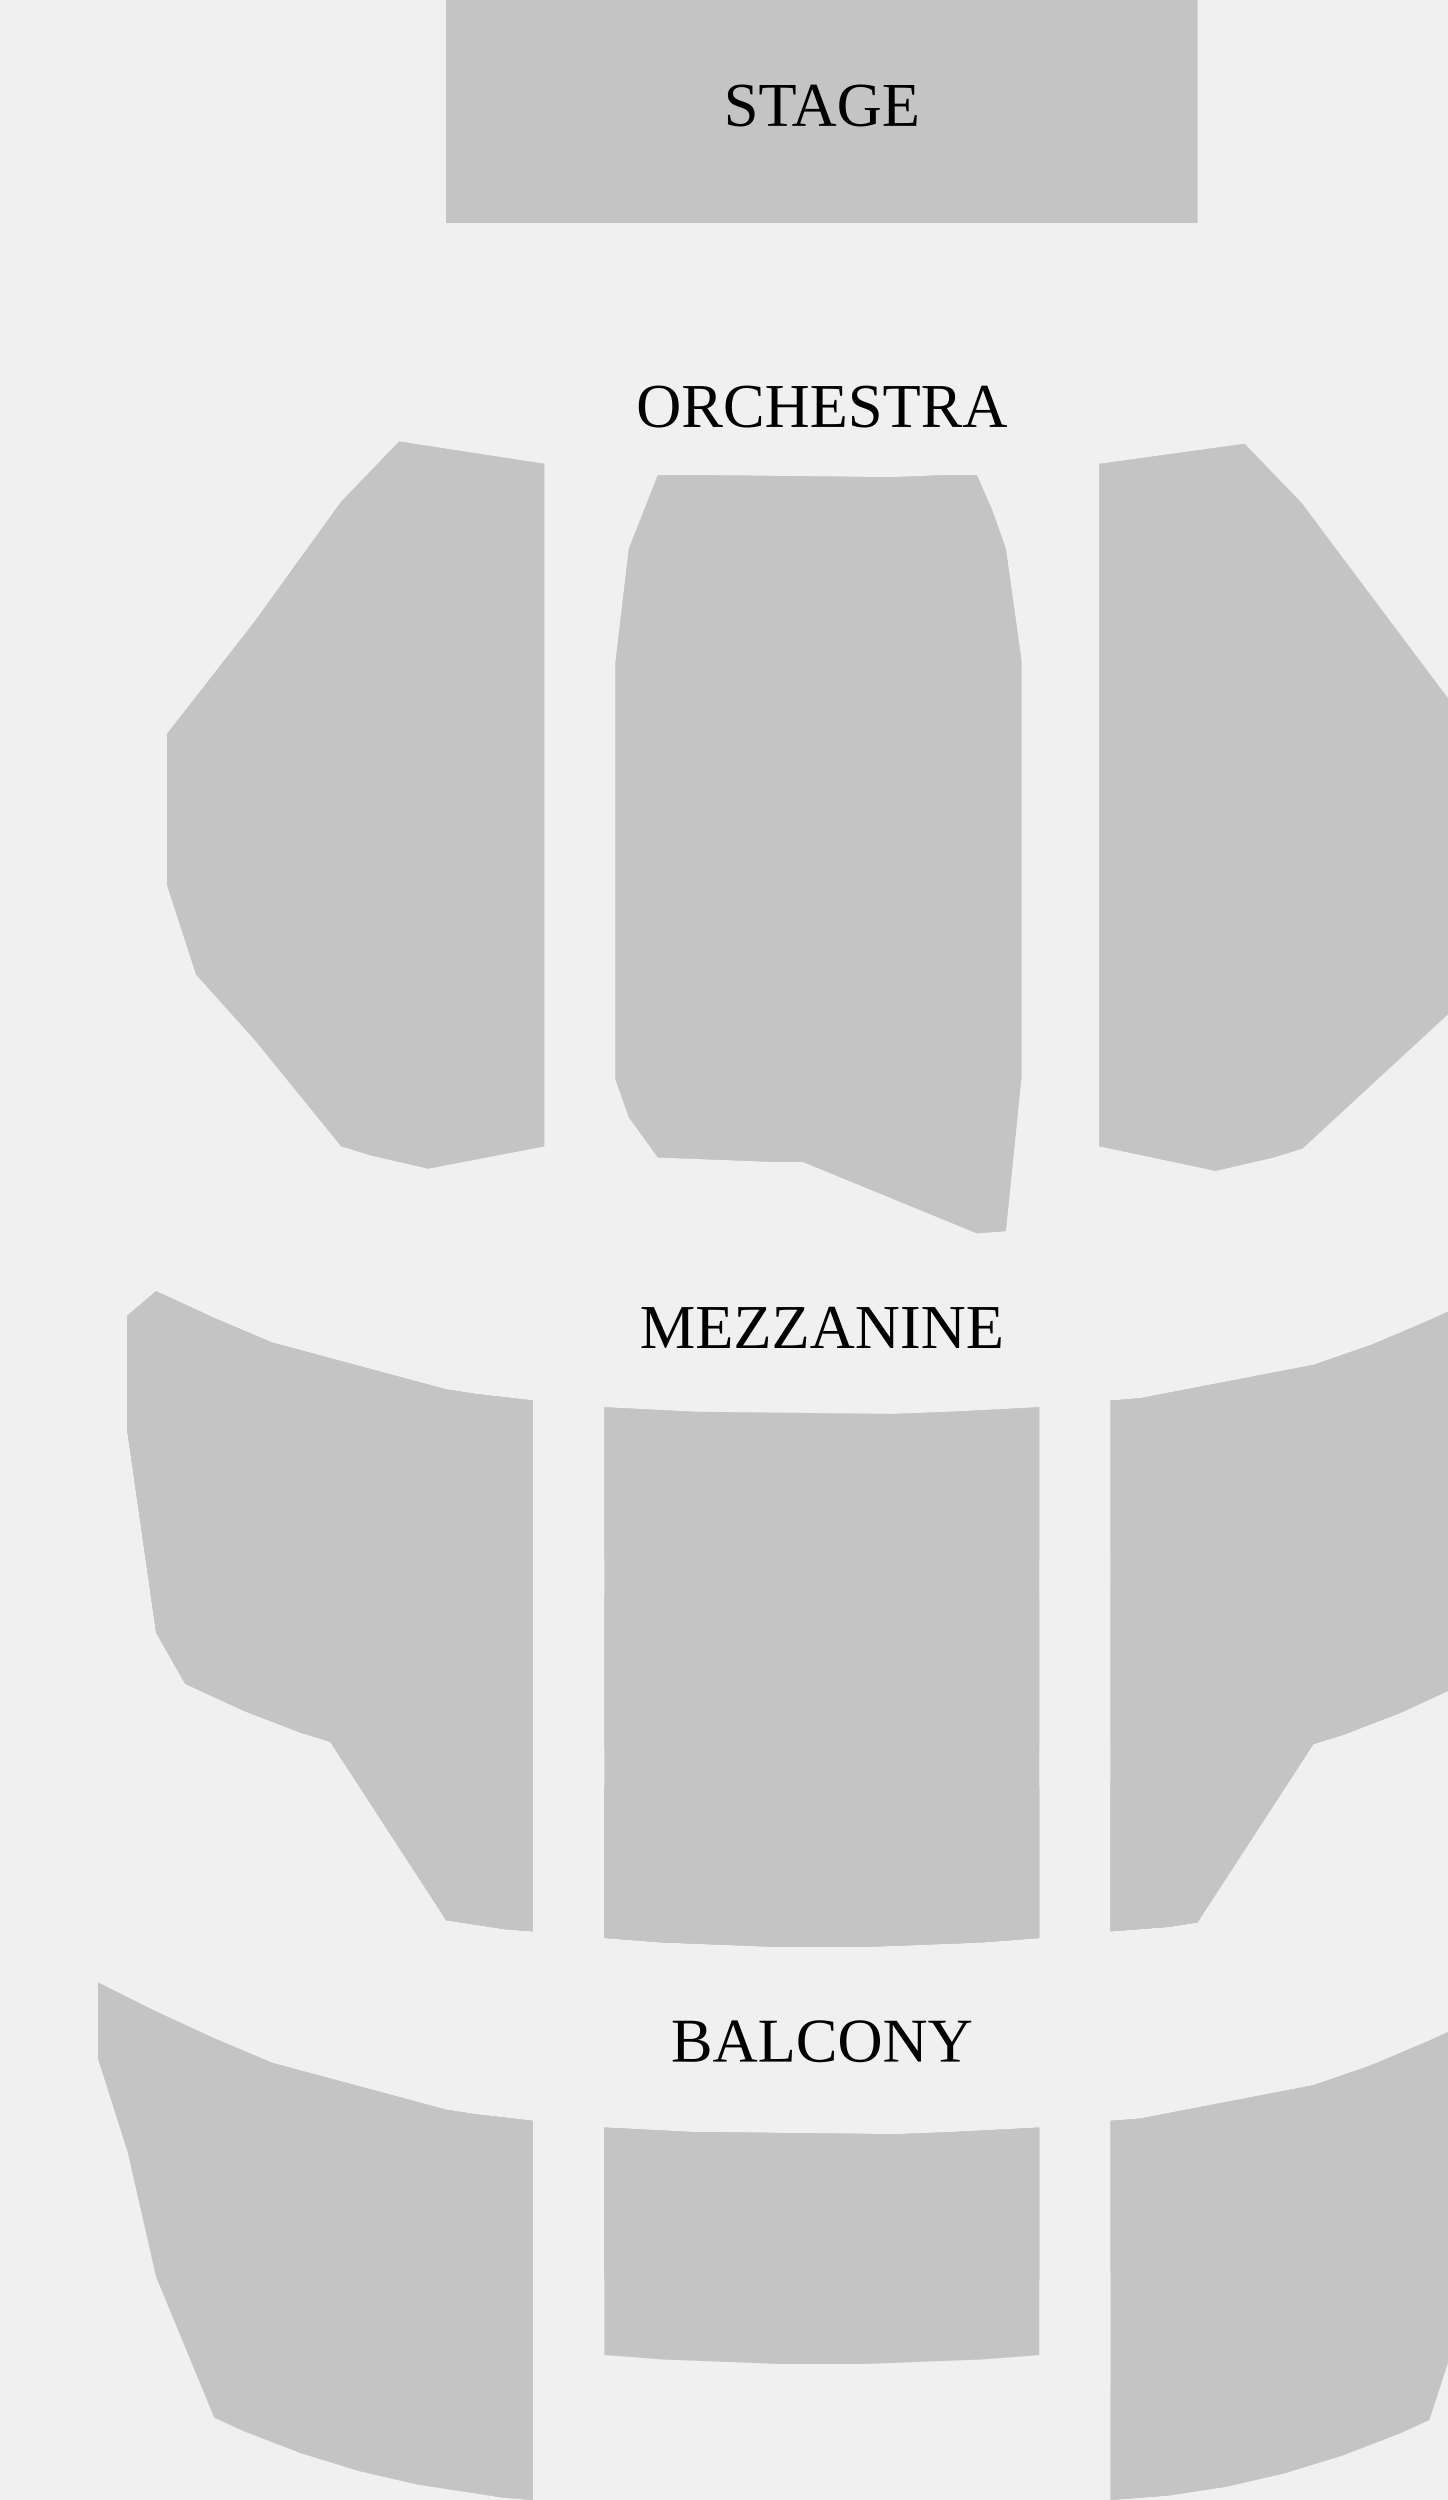
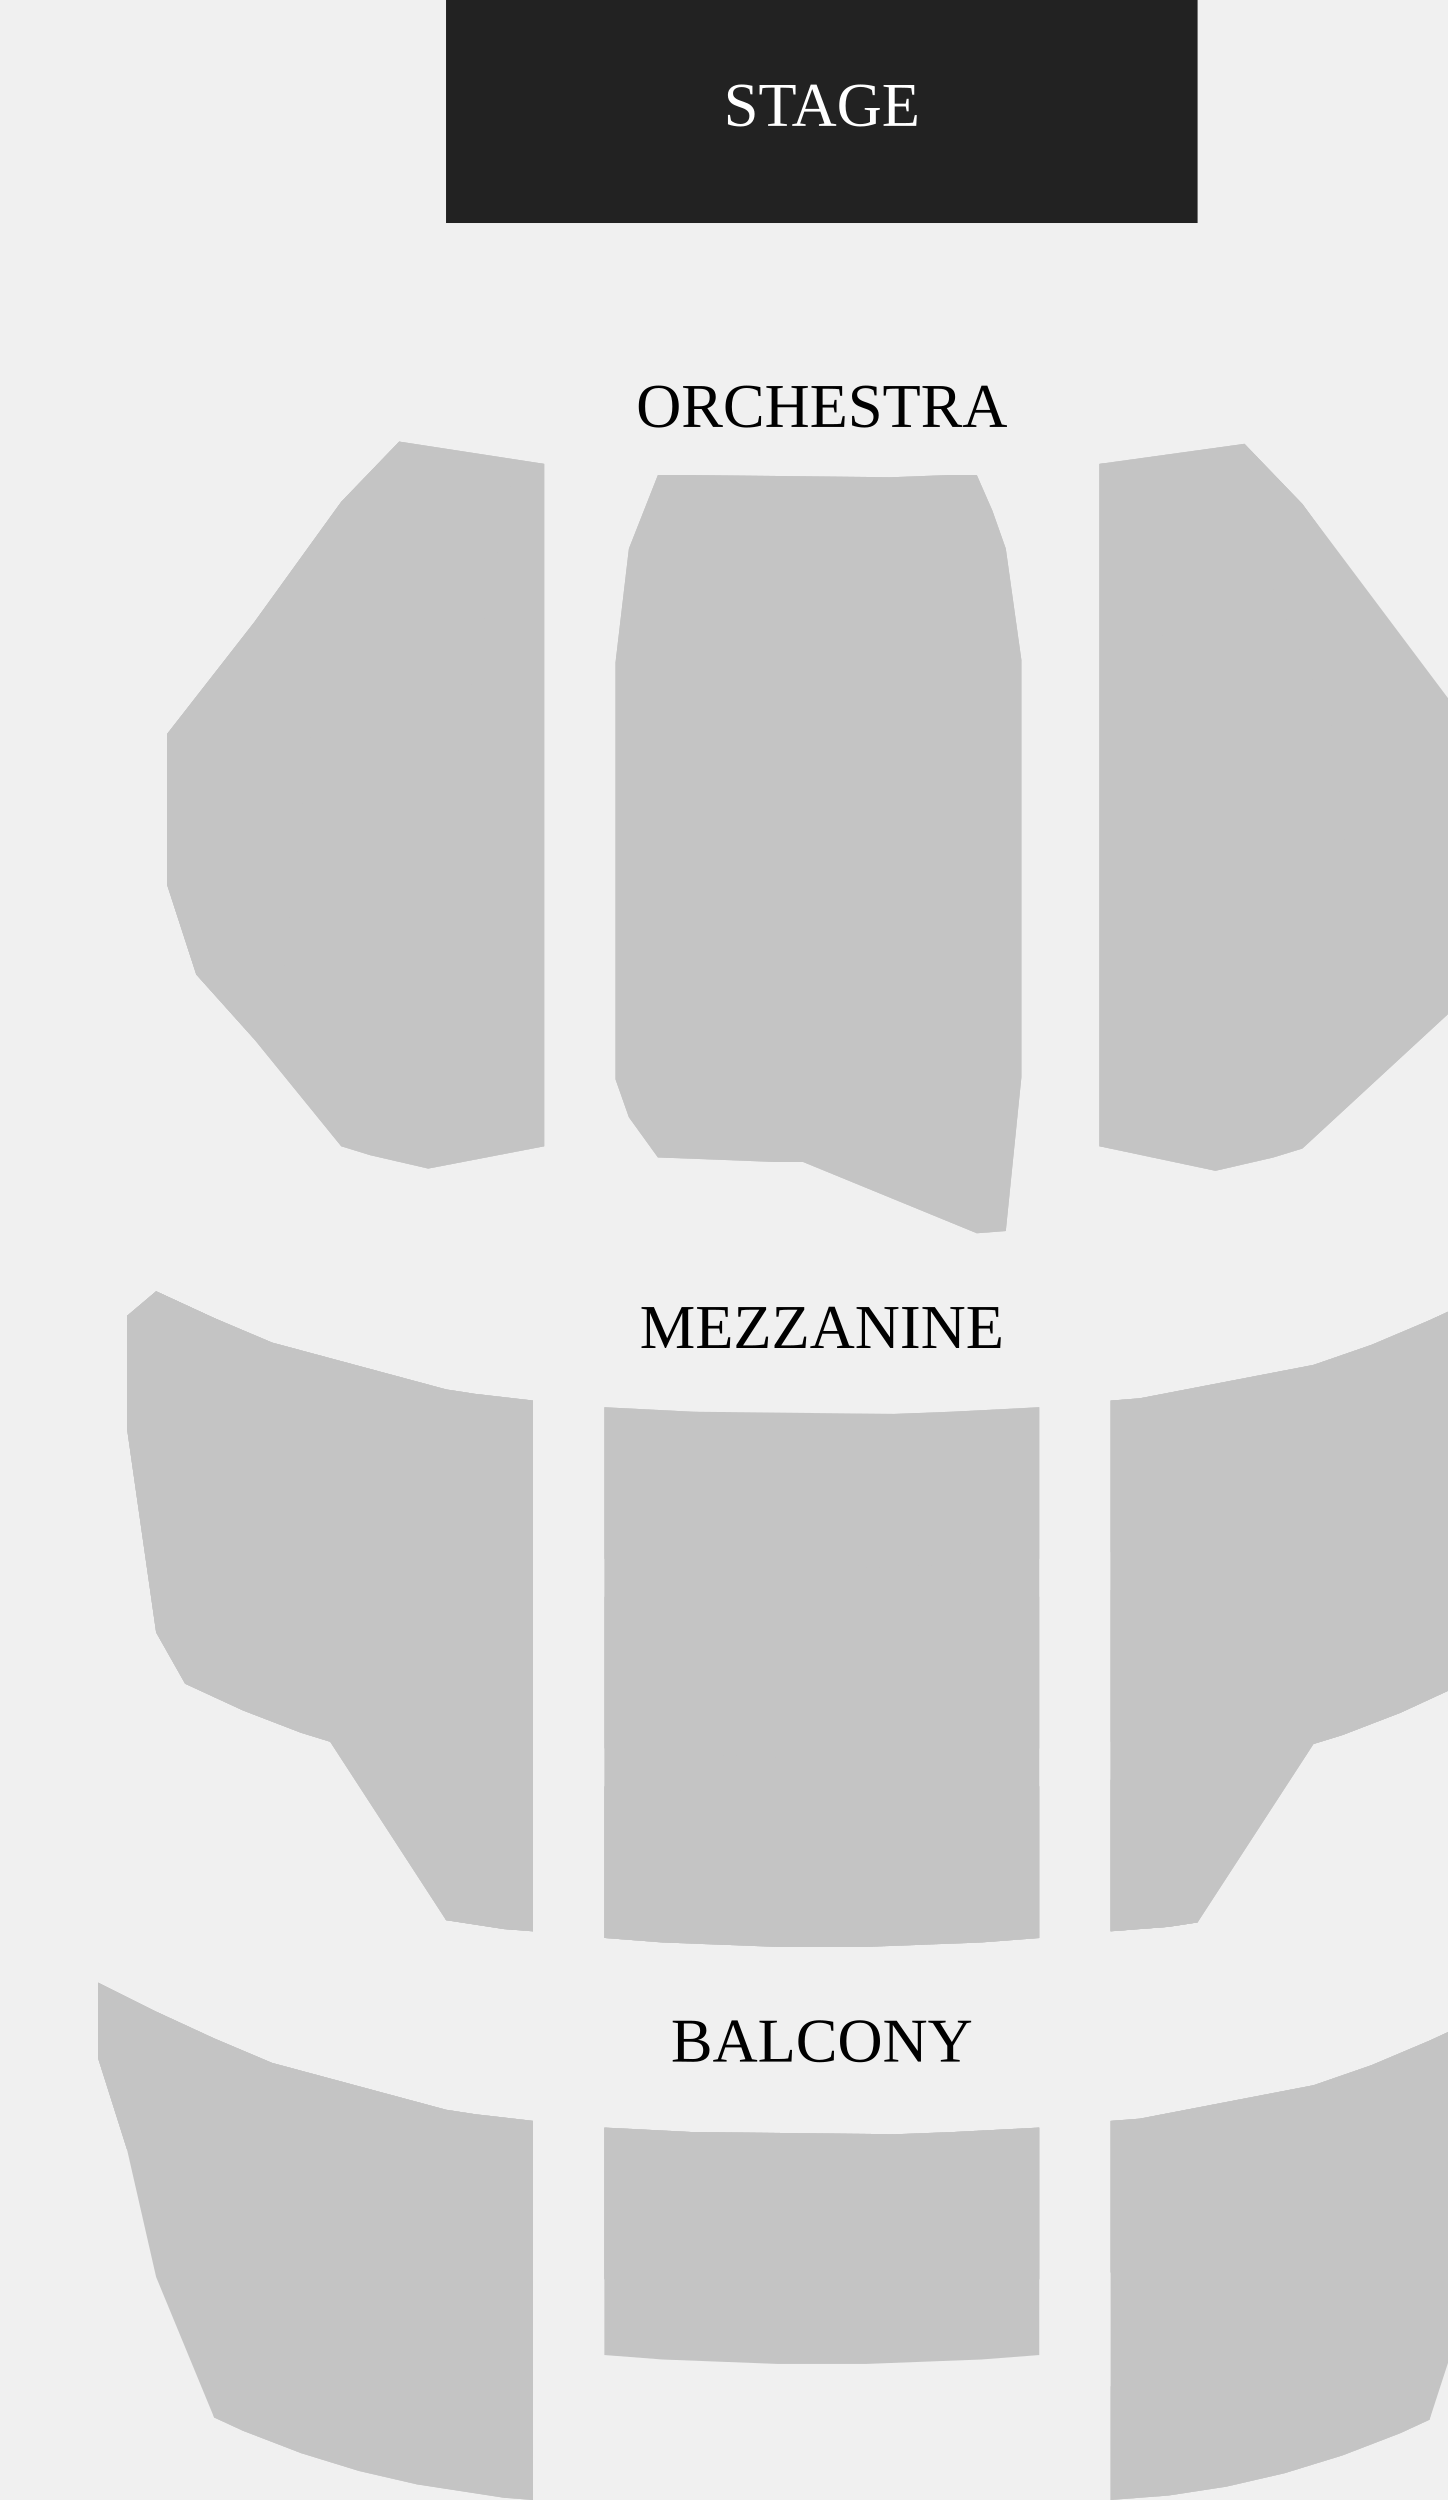
<svg xmlns="http://www.w3.org/2000/svg" viewbox="0 0 737.0 1206.8">
  <g id="stage">
-     <rect x="200" y="0" width="337.0" height="100" fill="#C4C4C4" />
-     <text font-size="28px" x="368.5" y="50.0" text-anchor="middle" dominant-baseline="middle">STAGE</text>
+     <rect x="200" y="0" width="337.0" height="100" fill="#222222" />
+     <text font-size="28px" x="368.5" y="50.0" text-anchor="middle" fill="#ffffff" dominant-baseline="middle">STAGE</text>
  </g>
  <g transform="translate(0, 100)">
    <g class="primary-clusters">
      <text x="368.5" y="85" font-size="28px" text-anchor="middle" dominant-baseline="middle">ORCHESTRA</text>
      <text x="368.5" y="498.0" font-size="28px" text-anchor="middle" dominant-baseline="middle">MEZZANINE</text>
      <text x="368.5" y="818.0" font-size="28px" text-anchor="middle" dominant-baseline="middle">BALCONY</text>
      <g class="grouped-orchestra cluster0">
        <polygon data-section="orchestra" data-priority="-1" class="n/a" points="75.0,263.0 75.0,280.0 75.0,297.0 88.0,337.0 114.0,366.0 153.0,414.0 166.0,418.0 179.0,421.0 192.0,424.0 244.0,414.0 244.0,397.0 244.0,380.0 244.0,363.0 244.0,346.0 244.0,329.0 244.0,312.0 244.0,295.0 244.0,278.0 244.0,261.0 244.0,244.0 244.0,227.0 244.0,210.0 244.0,193.0 244.0,176.0 244.0,159.0 244.0,142.0 244.0,125.0 244.0,108.0 179.0,98.0 153.0,125.0 114.0,179.0 75.0,229.0 75.0,246.0 75.0,263.0" style="fill:#C4C4C4;" />
      </g>
      <g class="grouped-orchestra cluster1">
        <polygon data-section="orchestra" data-priority="-1" class="n/a" points="276.0,282.0 276.0,299.0 276.0,316.0 276.0,333.0 276.0,350.0 276.0,367.0 276.0,384.0 282.0,401.0 295.0,419.0 321.0,420.0 347.0,421.0 360.0,421.0 438.0,453.0 451.0,452.0 458.0,383.0 458.0,366.0 458.0,349.0 458.0,332.0 458.0,315.0 458.0,298.0 458.0,281.0 458.0,264.0 458.0,230.0 458.0,196.0 451.0,146.0 445.0,129.0 438.0,113.0 425.0,113.0 399.0,114.0 308.0,113.0 295.0,113.0 282.0,146.0 276.0,197.0 276.0,231.0 276.0,265.0 276.0,282.0" style="fill:#C4C4C4;" />
      </g>
      <g class="grouped-orchestra cluster2">
        <polygon data-section="orchestra" data-priority="-1" class="n/a" points="493.0,193.0 493.0,210.0 493.0,227.0 493.0,244.0 493.0,261.0 493.0,278.0 493.0,295.0 493.0,312.0 493.0,329.0 493.0,346.0 493.0,363.0 493.0,380.0 493.0,397.0 493.0,414.0 545.0,425.0 558.0,422.0 571.0,419.0 584.0,415.0 649.0,355.0 662.0,298.0 662.0,281.0 662.0,264.0 662.0,247.0 662.0,230.0 623.0,180.0 584.0,126.0 558.0,99.0 493.0,108.0 493.0,125.0 493.0,142.0 493.0,159.0 493.0,176.0 493.0,193.0" style="fill:#C4C4C4;" />
      </g>
      <g class="grouped-mezzanine cluster0">
        <polygon data-section="mezzanine" data-priority="-1" class="n/a" points="57.0,541.0 70.0,632.0 83.0,655.0 96.0,661.0 109.0,667.0 122.0,672.0 135.0,677.0 148.0,681.0 200.0,761.0 213.0,763.0 226.0,765.0 239.0,766.0 239.0,749.0 239.0,732.0 239.0,715.0 239.0,698.0 239.0,681.0 239.0,664.0 239.0,647.0 239.0,630.0 239.0,613.0 239.0,596.0 239.0,579.0 239.0,562.0 239.0,545.0 239.0,528.0 213.0,525.0 200.0,523.0 122.0,502.0 96.0,491.0 83.0,485.0 70.0,479.0 57.0,490.0 57.0,507.0 57.0,524.0 57.0,541.0" style="fill:#C4C4C4;" />
      </g>
      <g class="grouped-mezzanine cluster1">
        <polygon data-section="mezzanine" data-priority="-1" class="n/a" points="271.0,616.0 271.0,633.0 271.0,650.0 271.0,667.0 271.0,684.0 271.0,701.0 271.0,718.0 271.0,735.0 271.0,752.0 271.0,769.0 284.0,770.0 297.0,771.0 323.0,772.0 349.0,773.0 362.0,773.0 375.0,773.0 388.0,773.0 414.0,772.0 440.0,771.0 453.0,770.0 466.0,769.0 466.0,752.0 466.0,735.0 466.0,718.0 466.0,701.0 466.0,684.0 466.0,667.0 466.0,650.0 466.0,633.0 466.0,616.0 466.0,599.0 466.0,582.0 466.0,565.0 466.0,548.0 466.0,531.0 427.0,533.0 401.0,534.0 336.0,534.0 310.0,533.0 271.0,531.0 271.0,548.0 271.0,565.0 271.0,582.0 271.0,599.0 271.0,616.0" style="fill:#C4C4C4;" />
      </g>
      <g class="grouped-mezzanine cluster2">
        <polygon data-section="mezzanine" data-priority="-1" class="n/a" points="498.0,613.0 498.0,630.0 498.0,647.0 498.0,664.0 498.0,681.0 498.0,698.0 498.0,715.0 498.0,732.0 498.0,749.0 498.0,766.0 511.0,765.0 524.0,764.0 537.0,762.0 589.0,682.0 602.0,678.0 615.0,673.0 628.0,668.0 641.0,662.0 654.0,656.0 667.0,633.0 680.0,542.0 680.0,525.0 680.0,508.0 680.0,491.0 667.0,480.0 654.0,486.0 641.0,492.0 615.0,503.0 589.0,512.0 511.0,527.0 498.0,528.0 498.0,545.0 498.0,562.0 498.0,579.0 498.0,596.0 498.0,613.0" style="fill:#C4C4C4;" />
      </g>
      <g class="grouped-balcony cluster0">
        <polygon data-section="balcony" data-priority="-1" class="n/a" points="44.0,789.0 44.0,806.0 44.0,823.0 57.0,864.0 70.0,921.0 96.0,984.0 109.0,990.0 122.0,995.0 135.0,1000.0 148.0,1004.0 161.0,1008.0 174.0,1011.0 187.0,1014.0 200.0,1016.0 213.0,1018.0 226.0,1020.0 239.0,1021.0 239.0,1004.0 239.0,987.0 239.0,970.0 239.0,953.0 239.0,936.0 239.0,919.0 239.0,902.0 239.0,885.0 239.0,868.0 239.0,851.0 213.0,848.0 200.0,846.0 122.0,825.0 96.0,814.0 83.0,808.0 70.0,802.0 44.0,789.0" style="fill:#C4C4C4;" />
      </g>
      <g class="grouped-balcony cluster1">
        <polygon data-section="balcony" data-priority="-1" class="n/a" points="271.0,922.0 271.0,939.0 271.0,956.0 284.0,957.0 297.0,958.0 323.0,959.0 349.0,960.0 362.0,960.0 375.0,960.0 388.0,960.0 414.0,959.0 440.0,958.0 453.0,957.0 466.0,956.0 466.0,939.0 466.0,922.0 466.0,905.0 466.0,888.0 466.0,871.0 466.0,854.0 427.0,856.0 401.0,857.0 310.0,856.0 271.0,854.0 271.0,871.0 271.0,888.0 271.0,905.0 271.0,922.0" style="fill:#C4C4C4;" />
      </g>
      <g class="grouped-balcony cluster2">
        <polygon data-section="balcony" data-priority="-1" class="n/a" points="498.0,936.0 498.0,953.0 498.0,970.0 498.0,987.0 498.0,1004.0 498.0,1021.0 511.0,1020.0 524.0,1019.0 537.0,1017.0 550.0,1015.0 563.0,1012.0 576.0,1009.0 589.0,1005.0 602.0,1001.0 615.0,996.0 628.0,991.0 641.0,985.0 667.0,905.0 680.0,882.0 693.0,824.0 693.0,807.0 693.0,790.0 667.0,803.0 654.0,809.0 641.0,815.0 615.0,826.0 589.0,835.0 511.0,850.0 498.0,851.0 498.0,868.0 498.0,885.0 498.0,902.0 498.0,919.0 498.0,936.0" style="fill:#C4C4C4;" />
      </g>
    </g>
    <g class="tour-sections">
      <g class="grouped-Rear Mezzanine/Front Balcony">
        <polygon data-section="Rear Mezzanine/Front Balcony" data-priority="1" class="33087" points="498.0,715.0 498.0,732.0 498.0,749.0 498.0,766.0 511.0,765.0 524.0,764.0 537.0,762.0 563.0,689.0 498.0,698.0 498.0,715.0" style="fill:#C4C4C4;" />
        <polygon data-section="Rear Mezzanine/Front Balcony" data-priority="1" class="33087" points="271.0,769.0 284.0,770.0 297.0,771.0 323.0,772.0 349.0,773.0 362.0,773.0 375.0,773.0 388.0,773.0 414.0,772.0 440.0,771.0 453.0,770.0 466.0,769.0 466.0,752.0 466.0,735.0 466.0,718.0 466.0,701.0 427.0,703.0 401.0,704.0 310.0,703.0 271.0,701.0 271.0,718.0 271.0,735.0 271.0,752.0 271.0,769.0" style="fill:#C4C4C4;" />
        <polygon data-section="Rear Mezzanine/Front Balcony" data-priority="1" class="33087" points="174.0,688.0 200.0,761.0 213.0,763.0 226.0,765.0 239.0,766.0 239.0,749.0 239.0,732.0 239.0,715.0 239.0,698.0 174.0,688.0" style="fill:#C4C4C4;" />
        <polygon data-section="Rear Mezzanine/Front Balcony" data-priority="1" class="33087" points="271.0,922.0 284.0,923.0 297.0,924.0 323.0,925.0 349.0,926.0 362.0,926.0 375.0,926.0 388.0,926.0 414.0,925.0 440.0,924.0 453.0,923.0 466.0,922.0 466.0,905.0 466.0,888.0 466.0,871.0 466.0,854.0 427.0,856.0 401.0,857.0 310.0,856.0 271.0,854.0 271.0,871.0 271.0,888.0 271.0,905.0 271.0,922.0" style="fill:#C4C4C4;" />
        <polygon data-section="Rear Mezzanine/Front Balcony" data-priority="1" class="33087" points="498.0,885.0 498.0,902.0 498.0,919.0 511.0,918.0 524.0,917.0 537.0,915.0 550.0,913.0 563.0,910.0 576.0,907.0 589.0,903.0 602.0,899.0 615.0,894.0 628.0,889.0 641.0,883.0 654.0,877.0 667.0,871.0 680.0,865.0 693.0,824.0 693.0,807.0 693.0,790.0 667.0,803.0 654.0,809.0 641.0,815.0 615.0,826.0 589.0,835.0 511.0,850.0 498.0,851.0 498.0,868.0 498.0,885.0" style="fill:#C4C4C4;" />
        <polygon data-section="Rear Mezzanine/Front Balcony" data-priority="1" class="33087" points="70.0,802.0 44.0,789.0 44.0,806.0 44.0,823.0 57.0,864.0 70.0,870.0 83.0,876.0 96.0,882.0 109.0,888.0 122.0,893.0 135.0,898.0 148.0,902.0 161.0,906.0 174.0,909.0 187.0,912.0 200.0,914.0 213.0,916.0 226.0,918.0 239.0,919.0 239.0,902.0 239.0,885.0 239.0,868.0 239.0,851.0 213.0,848.0 200.0,846.0 122.0,825.0 96.0,814.0 83.0,808.0 70.0,802.0" style="fill:#C4C4C4;" />
      </g>
      <g class="grouped-Rear Balcony">
        <polygon data-section="Rear Balcony" data-priority="1" class="33095" points="109.0,990.0 122.0,995.0 135.0,1000.0 148.0,1004.0 161.0,1008.0 174.0,1011.0 187.0,1014.0 200.0,1016.0 213.0,1018.0 226.0,1020.0 239.0,1021.0 239.0,1004.0 239.0,987.0 239.0,970.0 213.0,967.0 200.0,965.0 122.0,944.0 96.0,933.0 83.0,927.0 96.0,984.0 109.0,990.0" style="fill:#C4C4C4;" />
        <polygon data-section="Rear Balcony" data-priority="1" class="33095" points="498.0,987.0 498.0,1004.0 498.0,1021.0 511.0,1020.0 524.0,1019.0 537.0,1017.0 550.0,1015.0 563.0,1012.0 576.0,1009.0 589.0,1005.0 602.0,1001.0 615.0,996.0 628.0,991.0 641.0,985.0 654.0,928.0 641.0,934.0 615.0,945.0 511.0,969.0 498.0,970.0 498.0,987.0" style="fill:#C4C4C4;" />
      </g>
      <g class="grouped-Orchestra Sides/Mid Mezzanine">
        <polygon data-section="Orchestra Sides/Mid Mezzanine" data-priority="2" class="52300" points="493.0,227.0 493.0,244.0 493.0,261.0 493.0,278.0 493.0,295.0 493.0,312.0 493.0,329.0 493.0,346.0 493.0,363.0 493.0,380.0 493.0,397.0 493.0,414.0 545.0,425.0 558.0,422.0 571.0,419.0 584.0,415.0 649.0,355.0 662.0,298.0 662.0,281.0 662.0,264.0 662.0,247.0 662.0,230.0 623.0,180.0 584.0,126.0 558.0,99.0 493.0,108.0 493.0,125.0 493.0,142.0 493.0,159.0 493.0,176.0 493.0,193.0 493.0,210.0 493.0,227.0" style="fill:#C4C4C4;" />
        <polygon data-section="Orchestra Sides/Mid Mezzanine" data-priority="2" class="52300" points="75.0,297.0 88.0,337.0 114.0,366.0 153.0,414.0 166.0,418.0 179.0,421.0 192.0,424.0 244.0,414.0 244.0,397.0 244.0,380.0 244.0,363.0 244.0,346.0 244.0,329.0 244.0,312.0 244.0,295.0 244.0,278.0 244.0,261.0 244.0,244.0 244.0,227.0 244.0,210.0 244.0,193.0 244.0,176.0 244.0,159.0 244.0,142.0 244.0,125.0 244.0,108.0 179.0,98.0 153.0,125.0 114.0,179.0 75.0,229.0 75.0,246.0 75.0,263.0 75.0,280.0 75.0,297.0" style="fill:#C4C4C4;" />
        <polygon data-section="Orchestra Sides/Mid Mezzanine" data-priority="2" class="52300" points="498.0,630.0 498.0,647.0 498.0,664.0 498.0,681.0 511.0,680.0 524.0,679.0 537.0,677.0 550.0,675.0 563.0,672.0 576.0,669.0 589.0,665.0 602.0,661.0 615.0,656.0 628.0,651.0 641.0,645.0 654.0,639.0 667.0,633.0 667.0,616.0 667.0,599.0 667.0,582.0 667.0,565.0 654.0,571.0 641.0,577.0 615.0,588.0 589.0,597.0 511.0,612.0 498.0,613.0 498.0,630.0" style="fill:#C4C4C4;" />
        <polygon data-section="Orchestra Sides/Mid Mezzanine" data-priority="2" class="52300" points="271.0,684.0 284.0,685.0 297.0,686.0 323.0,687.0 349.0,688.0 362.0,688.0 375.0,688.0 388.0,688.0 414.0,687.0 440.0,686.0 453.0,685.0 466.0,684.0 466.0,667.0 466.0,650.0 466.0,633.0 466.0,616.0 427.0,618.0 336.0,619.0 310.0,618.0 271.0,616.0 271.0,633.0 271.0,650.0 271.0,667.0 271.0,684.0" style="fill:#C4C4C4;" />
        <polygon data-section="Orchestra Sides/Mid Mezzanine" data-priority="2" class="52300" points="70.0,581.0 70.0,598.0 70.0,615.0 70.0,632.0 83.0,638.0 96.0,644.0 109.0,650.0 122.0,655.0 135.0,660.0 148.0,664.0 161.0,668.0 174.0,671.0 187.0,674.0 200.0,676.0 213.0,678.0 226.0,680.0 239.0,681.0 239.0,664.0 239.0,647.0 239.0,630.0 239.0,613.0 213.0,610.0 200.0,608.0 122.0,587.0 96.0,576.0 83.0,570.0 70.0,564.0 70.0,581.0" style="fill:#C4C4C4;" />
      </g>
      <g class="grouped-Orchestra Center and Near Sides/Front Mezzanine">
        <polygon data-section="Orchestra Center and Near Sides/Front Mezzanine" data-priority="4" class="33089" points="276.0,282.0 276.0,299.0 276.0,316.0 276.0,333.0 276.0,350.0 276.0,367.0 276.0,384.0 282.0,401.0 295.0,419.0 321.0,420.0 347.0,421.0 360.0,421.0 438.0,453.0 451.0,452.0 458.0,383.0 458.0,366.0 458.0,349.0 458.0,332.0 458.0,315.0 458.0,298.0 458.0,281.0 458.0,264.0 458.0,230.0 458.0,196.0 451.0,146.0 445.0,129.0 438.0,113.0 425.0,113.0 399.0,114.0 308.0,113.0 295.0,113.0 282.0,146.0 276.0,197.0 276.0,231.0 276.0,265.0 276.0,282.0" style="fill:#C4C4C4;" />
        <polygon data-section="Orchestra Center and Near Sides/Front Mezzanine" data-priority="4" class="33089" points="218.0,173.0 205.0,239.0 205.0,256.0 205.0,273.0 205.0,290.0 205.0,307.0 205.0,324.0 205.0,341.0 205.0,358.0 205.0,375.0 218.0,394.0 231.0,413.0 244.0,414.0 244.0,397.0 244.0,380.0 244.0,363.0 244.0,346.0 244.0,329.0 244.0,312.0 244.0,295.0 244.0,278.0 244.0,261.0 244.0,244.0 244.0,227.0 244.0,210.0 244.0,193.0 244.0,176.0 244.0,159.0 244.0,142.0 244.0,125.0 244.0,108.0 231.0,107.0 218.0,173.0" style="fill:#C4C4C4;" />
        <polygon data-section="Orchestra Center and Near Sides/Front Mezzanine" data-priority="4" class="33089" points="493.0,125.0 493.0,142.0 493.0,159.0 493.0,176.0 493.0,193.0 493.0,210.0 493.0,227.0 493.0,244.0 493.0,261.0 493.0,278.0 493.0,295.0 493.0,312.0 493.0,329.0 493.0,346.0 493.0,363.0 493.0,380.0 493.0,397.0 493.0,414.0 506.0,413.0 532.0,393.0 532.0,376.0 532.0,359.0 532.0,342.0 532.0,325.0 532.0,308.0 532.0,291.0 532.0,274.0 532.0,257.0 532.0,240.0 519.0,174.0 506.0,107.0 493.0,108.0 493.0,125.0" style="fill:#C4C4C4;" />
        <polygon data-section="Orchestra Center and Near Sides/Front Mezzanine" data-priority="4" class="33089" points="271.0,599.0 284.0,600.0 297.0,601.0 323.0,602.0 349.0,603.0 362.0,603.0 375.0,603.0 388.0,603.0 414.0,602.0 440.0,601.0 453.0,600.0 466.0,599.0 466.0,582.0 466.0,565.0 466.0,548.0 466.0,531.0 427.0,533.0 401.0,534.0 310.0,533.0 271.0,531.0 271.0,548.0 271.0,565.0 271.0,582.0 271.0,599.0" style="fill:#C4C4C4;" />
        <polygon data-section="Orchestra Center and Near Sides/Front Mezzanine" data-priority="4" class="33089" points="498.0,545.0 498.0,562.0 498.0,579.0 498.0,596.0 511.0,595.0 524.0,594.0 537.0,592.0 550.0,590.0 563.0,587.0 576.0,584.0 589.0,580.0 602.0,576.0 615.0,571.0 628.0,566.0 641.0,560.0 654.0,554.0 667.0,548.0 680.0,542.0 680.0,525.0 680.0,508.0 680.0,491.0 667.0,480.0 654.0,486.0 641.0,492.0 615.0,503.0 589.0,512.0 511.0,527.0 498.0,528.0 498.0,545.0" style="fill:#C4C4C4;" />
        <polygon data-section="Orchestra Center and Near Sides/Front Mezzanine" data-priority="4" class="33089" points="57.0,541.0 70.0,547.0 83.0,553.0 96.0,559.0 109.0,565.0 122.0,570.0 135.0,575.0 148.0,579.0 161.0,583.0 174.0,586.0 187.0,589.0 200.0,591.0 213.0,593.0 226.0,595.0 239.0,596.0 239.0,579.0 239.0,562.0 239.0,545.0 239.0,528.0 213.0,525.0 200.0,523.0 122.0,502.0 96.0,491.0 83.0,485.0 70.0,479.0 57.0,490.0 57.0,507.0 57.0,524.0 57.0,541.0" style="fill:#C4C4C4;" />
      </g>
      <g class="grouped-Mezzanine Far Sides/Rear Mezzanine/Front Balcony">
        <polygon data-section="Mezzanine Far Sides/Rear Mezzanine/Front Balcony" data-priority="4" class="52296" points="628.0,566.0 589.0,682.0 602.0,678.0 615.0,673.0 628.0,668.0 641.0,662.0 654.0,656.0 667.0,633.0 680.0,542.0 680.0,525.0 680.0,508.0 680.0,491.0 667.0,480.0 654.0,486.0 641.0,492.0 628.0,498.0 628.0,515.0 628.0,532.0 628.0,549.0 628.0,566.0" style="fill:#C4C4C4;" />
        <polygon data-section="Mezzanine Far Sides/Rear Mezzanine/Front Balcony" data-priority="4" class="52296" points="57.0,541.0 70.0,632.0 83.0,655.0 96.0,661.0 109.0,667.0 122.0,672.0 135.0,677.0 148.0,681.0 109.0,565.0 109.0,548.0 109.0,531.0 109.0,514.0 109.0,497.0 96.0,491.0 83.0,485.0 70.0,479.0 57.0,490.0 57.0,507.0 57.0,524.0 57.0,541.0" style="fill:#C4C4C4;" />
        <polygon data-section="Mezzanine Far Sides/Rear Mezzanine/Front Balcony" data-priority="4" class="52296" points="498.0,732.0 498.0,749.0 498.0,766.0 511.0,765.0 524.0,764.0 537.0,762.0 563.0,689.0 498.0,698.0 498.0,715.0 498.0,732.0" style="fill:#C4C4C4;" />
        <polygon data-section="Mezzanine Far Sides/Rear Mezzanine/Front Balcony" data-priority="4" class="52296" points="174.0,688.0 200.0,761.0 213.0,763.0 226.0,765.0 239.0,766.0 239.0,749.0 239.0,732.0 239.0,715.0 239.0,698.0 174.0,688.0" style="fill:#C4C4C4;" />
        <polygon data-section="Mezzanine Far Sides/Rear Mezzanine/Front Balcony" data-priority="4" class="52296" points="271.0,769.0 284.0,770.0 297.0,771.0 323.0,772.0 349.0,773.0 362.0,773.0 375.0,773.0 388.0,773.0 414.0,772.0 440.0,771.0 453.0,770.0 466.0,769.0 466.0,752.0 466.0,735.0 466.0,718.0 466.0,701.0 427.0,703.0 401.0,704.0 310.0,703.0 271.0,701.0 271.0,718.0 271.0,735.0 271.0,752.0 271.0,769.0" style="fill:#C4C4C4;" />
        <polygon data-section="Mezzanine Far Sides/Rear Mezzanine/Front Balcony" data-priority="4" class="52296" points="271.0,922.0 284.0,923.0 297.0,924.0 323.0,925.0 349.0,926.0 362.0,926.0 375.0,926.0 388.0,926.0 414.0,925.0 440.0,924.0 453.0,923.0 466.0,922.0 466.0,905.0 466.0,888.0 466.0,871.0 466.0,854.0 427.0,856.0 401.0,857.0 310.0,856.0 271.0,854.0 271.0,871.0 271.0,888.0 271.0,905.0 271.0,922.0" style="fill:#C4C4C4;" />
        <polygon data-section="Mezzanine Far Sides/Rear Mezzanine/Front Balcony" data-priority="4" class="52296" points="498.0,885.0 498.0,902.0 498.0,919.0 511.0,918.0 524.0,917.0 537.0,915.0 550.0,913.0 563.0,910.0 576.0,907.0 589.0,903.0 602.0,899.0 615.0,894.0 628.0,889.0 641.0,883.0 654.0,877.0 667.0,871.0 680.0,865.0 693.0,824.0 693.0,807.0 693.0,790.0 667.0,803.0 654.0,809.0 641.0,815.0 615.0,826.0 589.0,835.0 511.0,850.0 498.0,851.0 498.0,868.0 498.0,885.0" style="fill:#C4C4C4;" />
        <polygon data-section="Mezzanine Far Sides/Rear Mezzanine/Front Balcony" data-priority="4" class="52296" points="70.0,802.0 44.0,789.0 44.0,806.0 44.0,823.0 57.0,864.0 70.0,870.0 83.0,876.0 96.0,882.0 109.0,888.0 122.0,893.0 135.0,898.0 148.0,902.0 161.0,906.0 174.0,909.0 187.0,912.0 200.0,914.0 213.0,916.0 226.0,918.0 239.0,919.0 239.0,902.0 239.0,885.0 239.0,868.0 239.0,851.0 213.0,848.0 200.0,846.0 122.0,825.0 96.0,814.0 83.0,808.0 70.0,802.0" style="fill:#C4C4C4;" />
      </g>
      <g class="grouped-Orchestra Far Side/Mezzanine Side">
        <polygon data-section="Orchestra Far Side/Mezzanine Side" data-priority="4" class="52297" points="75.0,297.0 88.0,337.0 114.0,366.0 127.0,371.0 140.0,376.0 127.0,337.0 140.0,223.0 166.0,163.0 192.0,101.0 179.0,98.0 153.0,125.0 114.0,179.0 75.0,229.0 75.0,246.0 75.0,263.0 75.0,280.0 75.0,297.0" style="fill:#C4C4C4;" />
        <polygon data-section="Orchestra Far Side/Mezzanine Side" data-priority="4" class="52297" points="597.0,224.0 610.0,338.0 610.0,355.0 610.0,372.0 623.0,367.0 636.0,361.0 649.0,355.0 662.0,298.0 662.0,281.0 662.0,264.0 662.0,247.0 662.0,230.0 584.0,126.0 558.0,99.0 545.0,102.0 571.0,164.0 597.0,224.0" style="fill:#C4C4C4;" />
        <polygon data-section="Orchestra Far Side/Mezzanine Side" data-priority="4" class="52297" points="498.0,596.0 498.0,613.0 498.0,630.0 498.0,647.0 498.0,664.0 498.0,681.0 498.0,698.0 498.0,715.0 498.0,732.0 498.0,749.0 498.0,766.0 511.0,765.0 524.0,764.0 537.0,762.0 589.0,682.0 602.0,678.0 615.0,673.0 628.0,668.0 641.0,662.0 654.0,656.0 667.0,633.0 680.0,542.0 680.0,525.0 680.0,508.0 680.0,491.0 667.0,480.0 654.0,486.0 641.0,492.0 615.0,503.0 589.0,512.0 511.0,527.0 498.0,528.0 498.0,545.0 498.0,562.0 498.0,579.0 498.0,596.0" style="fill:#C4C4C4;" />
        <polygon data-section="Orchestra Far Side/Mezzanine Side" data-priority="4" class="52297" points="83.0,655.0 96.0,661.0 109.0,667.0 122.0,672.0 135.0,677.0 148.0,681.0 200.0,761.0 213.0,763.0 226.0,765.0 239.0,766.0 239.0,749.0 239.0,732.0 239.0,715.0 239.0,698.0 239.0,681.0 239.0,664.0 239.0,647.0 239.0,630.0 239.0,613.0 239.0,596.0 239.0,579.0 239.0,562.0 239.0,545.0 239.0,528.0 213.0,525.0 200.0,523.0 122.0,502.0 96.0,491.0 83.0,485.0 70.0,479.0 57.0,490.0 57.0,507.0 57.0,524.0 57.0,541.0 70.0,632.0 83.0,655.0" style="fill:#C4C4C4;" />
      </g>
    </g>
  </g>
</svg>
